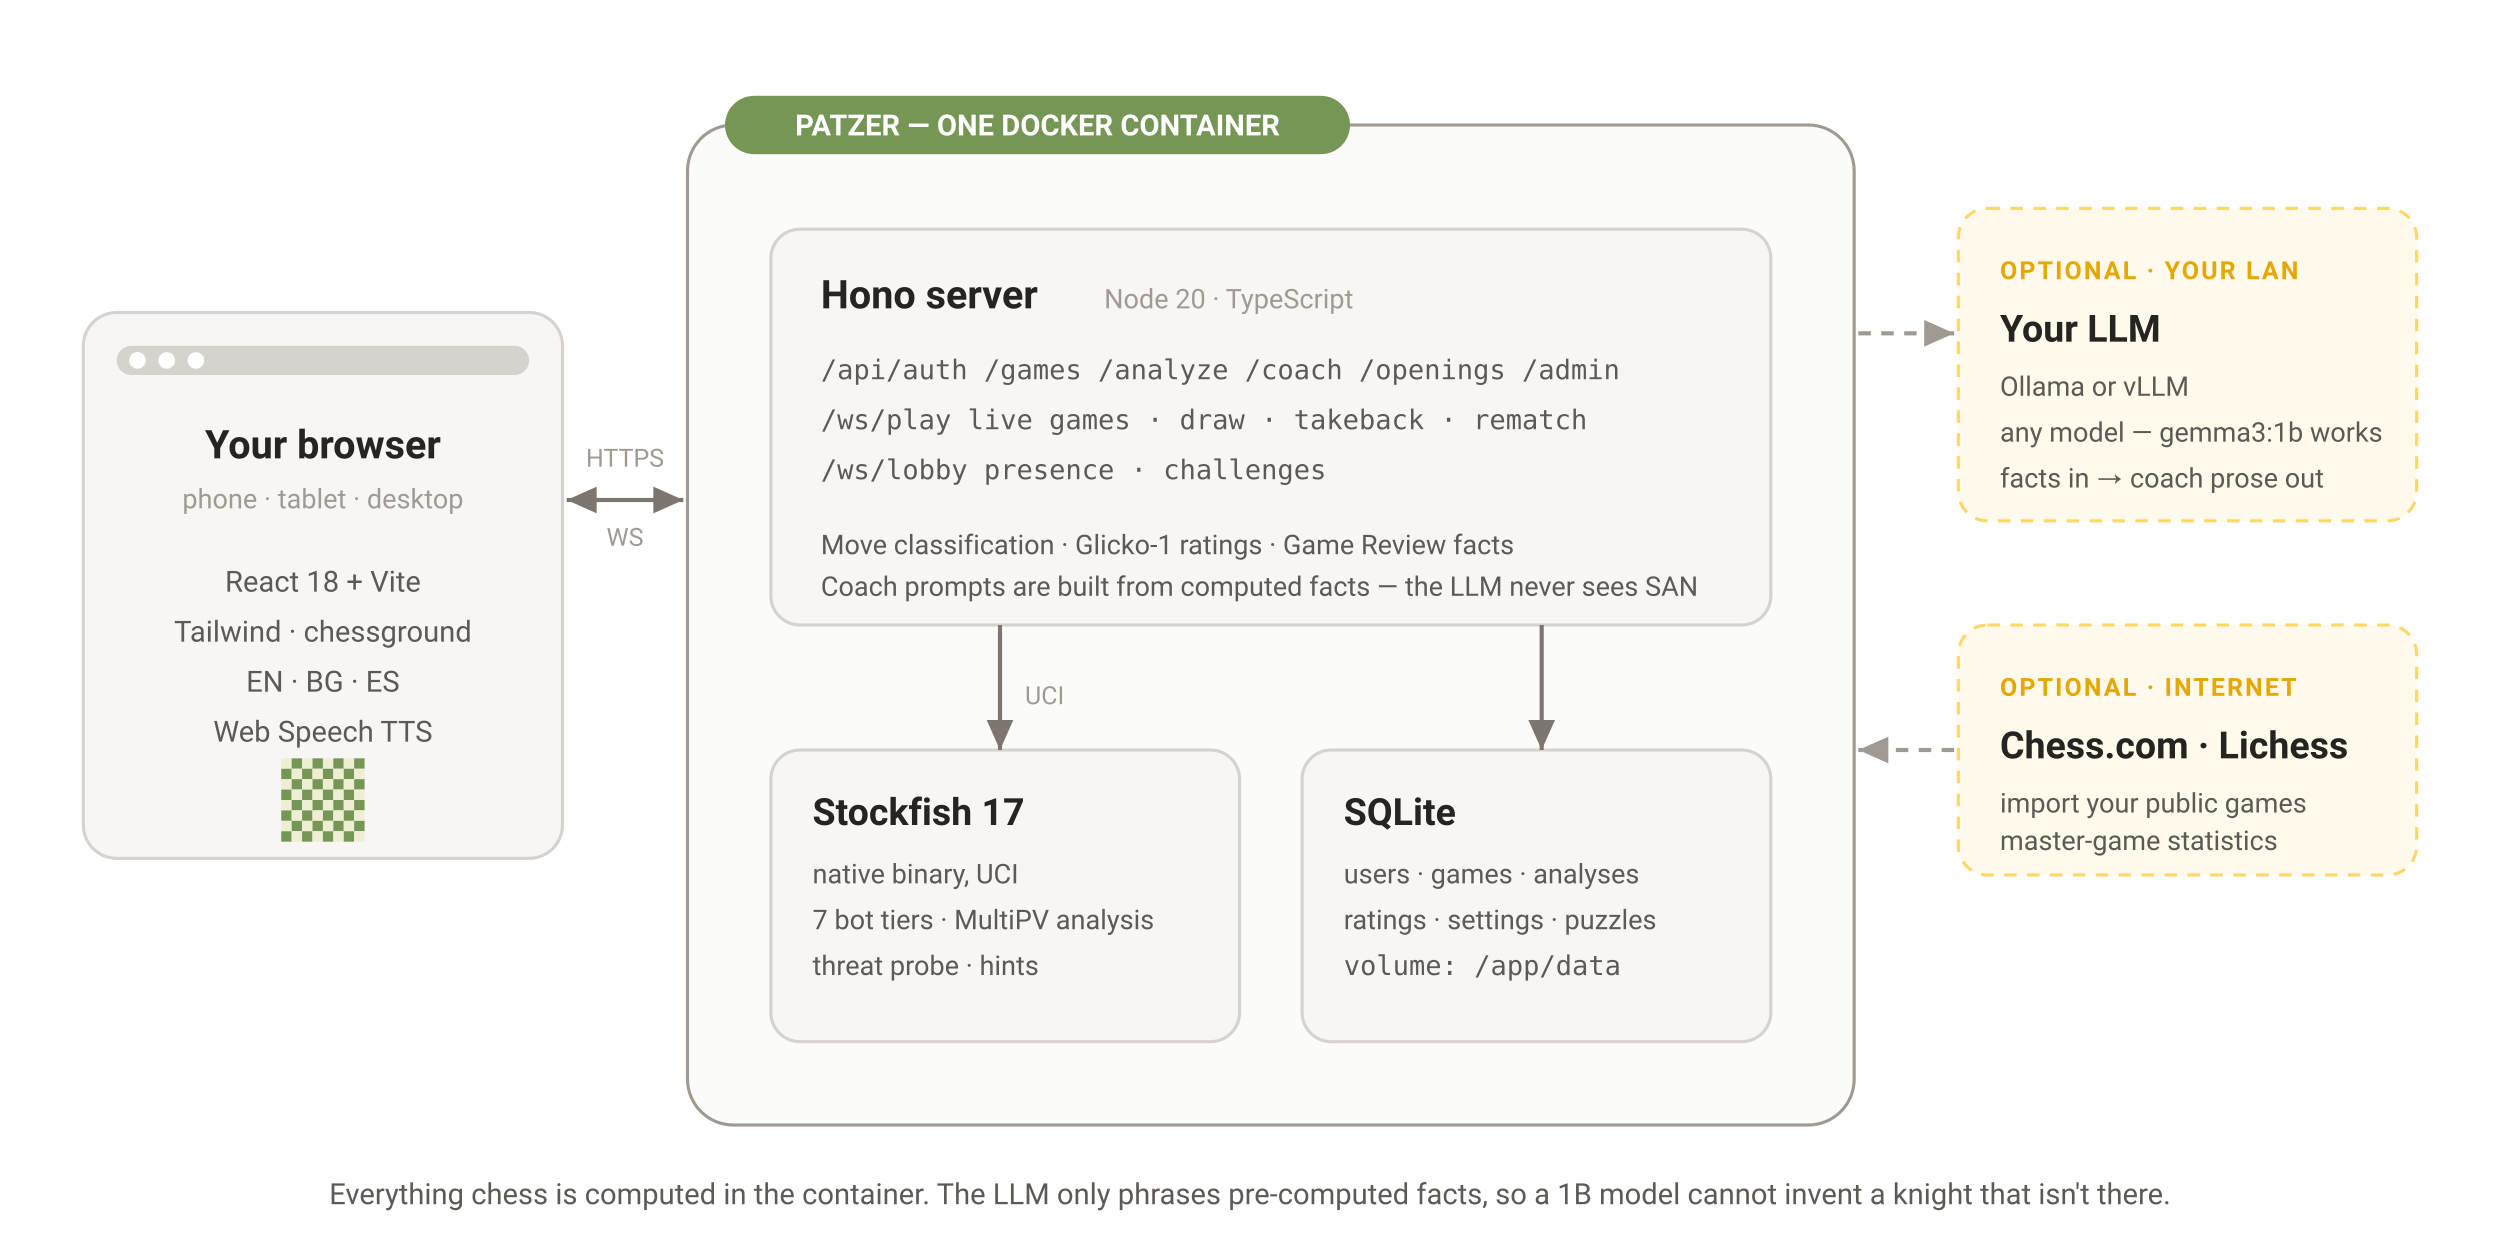
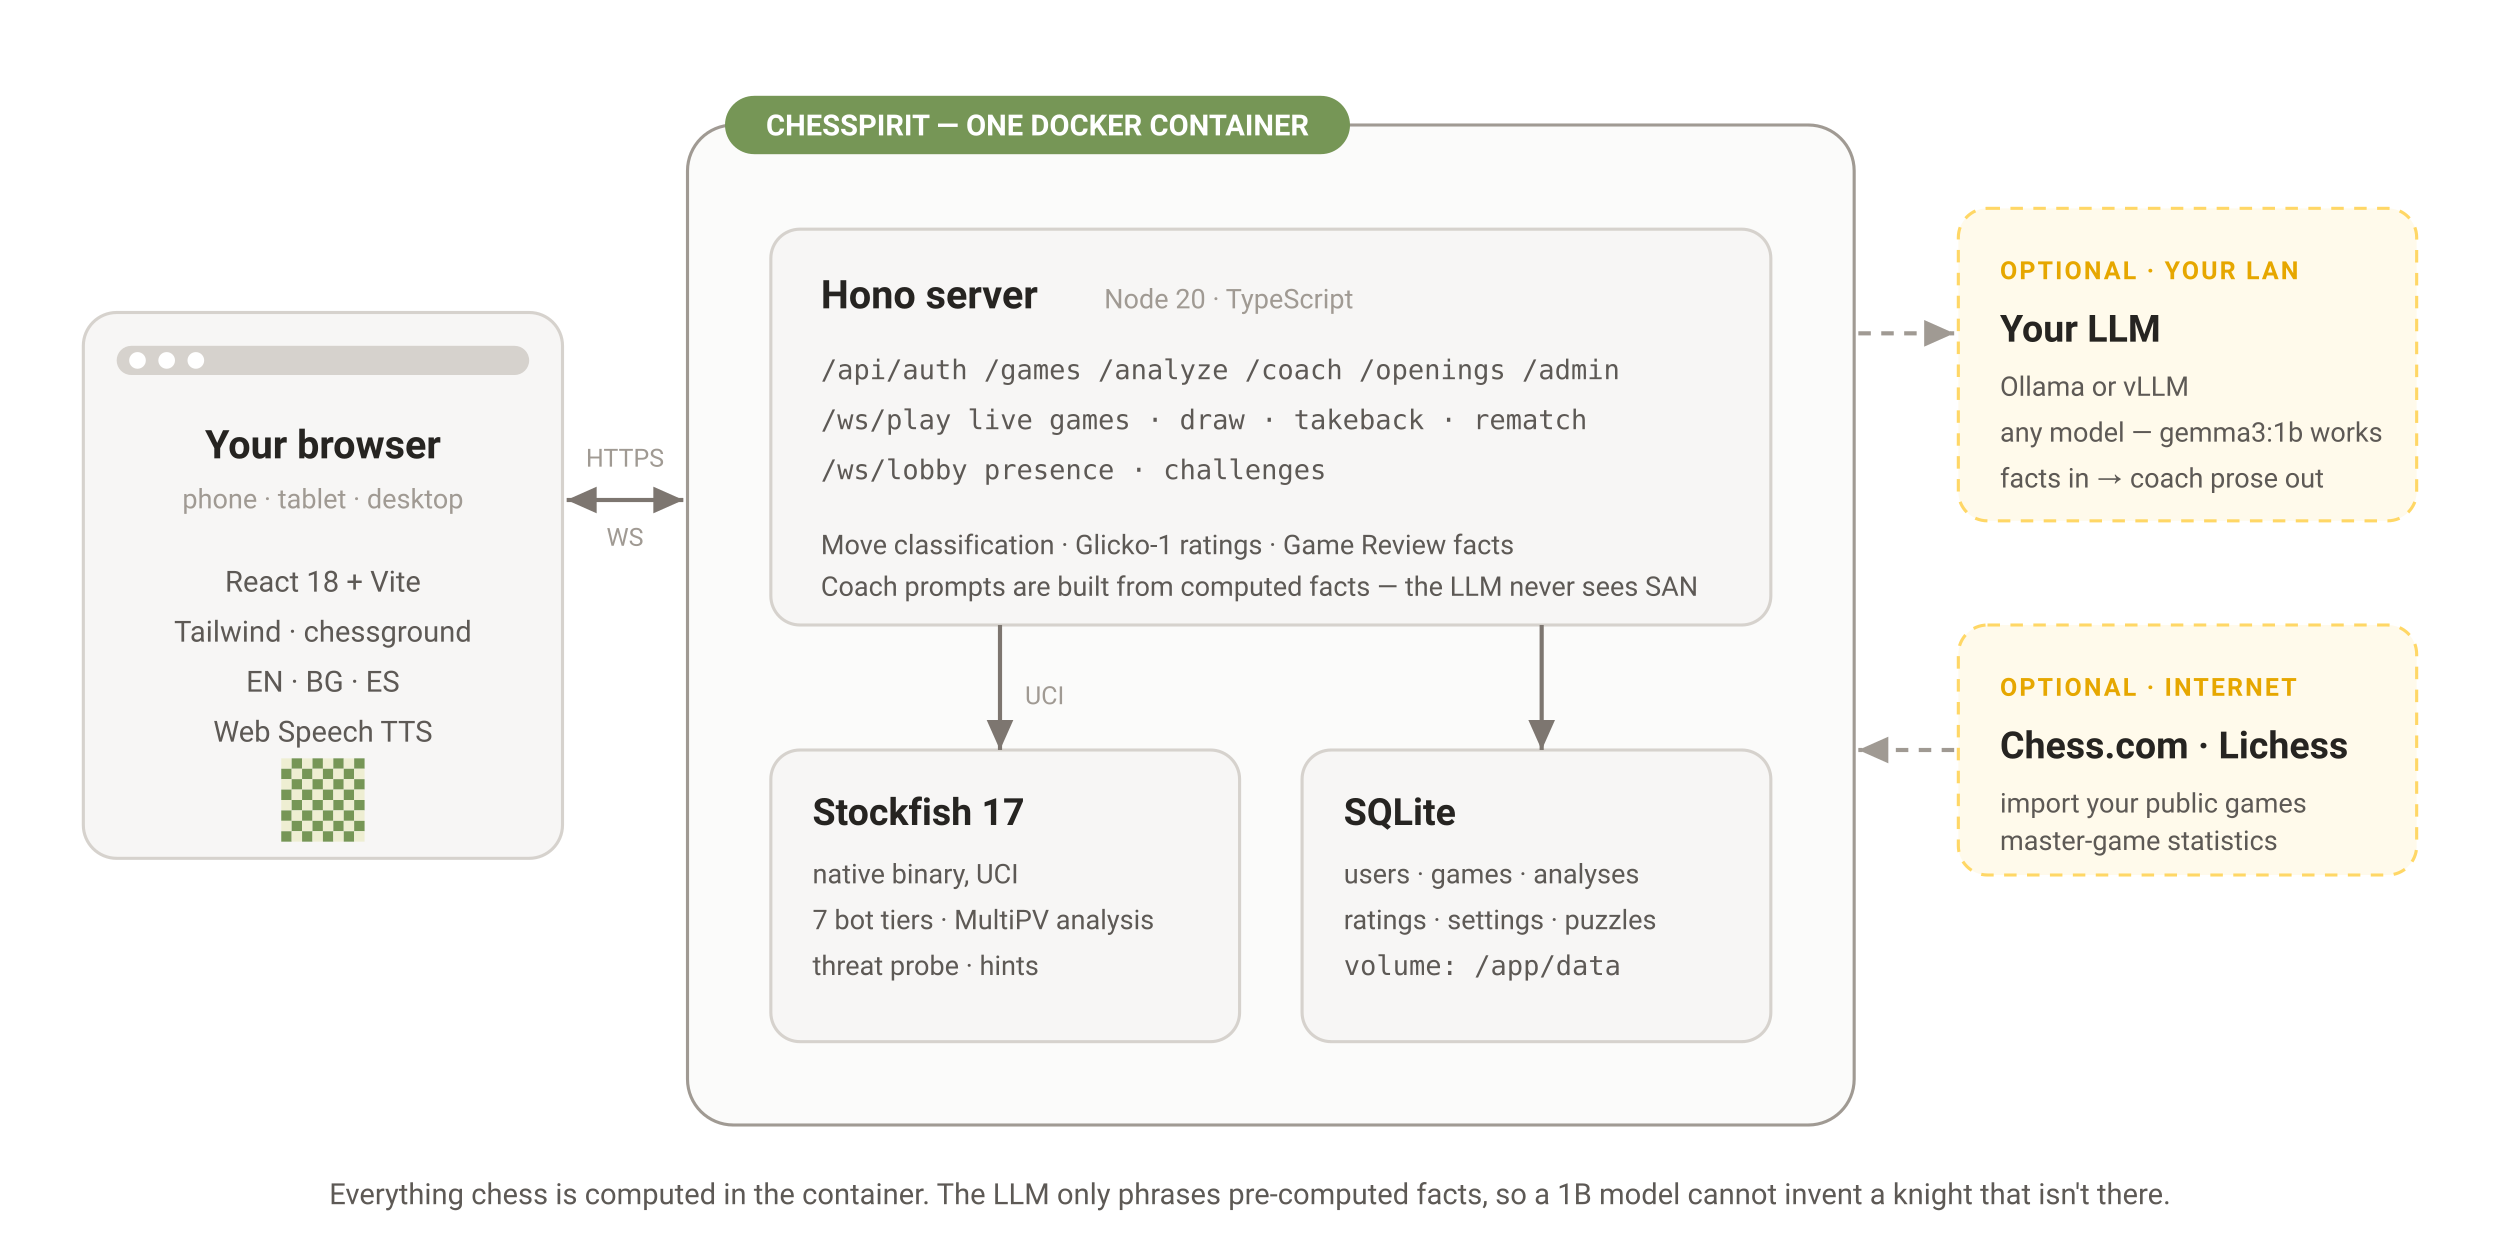
<svg xmlns="http://www.w3.org/2000/svg" width="1200" height="600" viewBox="0 0 1200 600" font-family="-apple-system, 'Segoe UI', Roboto, Helvetica, Arial, sans-serif">
  <defs>
    <marker id="arr" viewBox="0 0 10 10" refX="9" refY="5" markerWidth="8" markerHeight="8" orient="auto-start-reverse">
      <path d="M0,1 L9,5 L0,9 z" fill="#7d7670" />
    </marker>
    <marker id="arrd" viewBox="0 0 10 10" refX="9" refY="5" markerWidth="8" markerHeight="8" orient="auto-start-reverse">
      <path d="M0,1 L9,5 L0,9 z" fill="#a09a93" />
    </marker>
  </defs>
  <rect width="1200" height="600" fill="#ffffff" />
  <g transform="translate(40,150)">
    <rect width="230" height="262" rx="16" fill="#f7f6f5" stroke="#d6d2cd" stroke-width="1.5" />
    <rect x="16" y="16" width="198" height="14" rx="7" fill="#d6d2cd" />
    <circle cx="26" cy="23" r="4" fill="#ffffff" />
    <circle cx="40" cy="23" r="4" fill="#ffffff" />
    <circle cx="54" cy="23" r="4" fill="#ffffff" />
    <text x="115" y="70" text-anchor="middle" font-size="19" font-weight="700" fill="#262421">Your browser</text>
    <text x="115" y="94" text-anchor="middle" font-size="13" fill="#a09a93">phone · tablet · desktop</text>
    <g font-size="14" fill="#5d5955">
      <text x="115" y="134" text-anchor="middle">React 18 + Vite</text>
      <text x="115" y="158" text-anchor="middle">Tailwind · chessground</text>
      <text x="115" y="182" text-anchor="middle">EN · BG · ES</text>
      <text x="115" y="206" text-anchor="middle">Web Speech TTS</text>
    </g>
    <g transform="translate(95,214)">
      <rect x="0" y="0" width="5" height="5" fill="#eeeed2" />
      <rect x="5" y="0" width="5" height="5" fill="#769656" />
      <rect x="10" y="0" width="5" height="5" fill="#eeeed2" />
      <rect x="15" y="0" width="5" height="5" fill="#769656" />
      <rect x="20" y="0" width="5" height="5" fill="#eeeed2" />
      <rect x="25" y="0" width="5" height="5" fill="#769656" />
      <rect x="30" y="0" width="5" height="5" fill="#eeeed2" />
      <rect x="35" y="0" width="5" height="5" fill="#769656" />
      <rect x="0" y="5" width="5" height="5" fill="#769656" />
      <rect x="5" y="5" width="5" height="5" fill="#eeeed2" />
      <rect x="10" y="5" width="5" height="5" fill="#769656" />
      <rect x="15" y="5" width="5" height="5" fill="#eeeed2" />
      <rect x="20" y="5" width="5" height="5" fill="#769656" />
      <rect x="25" y="5" width="5" height="5" fill="#eeeed2" />
      <rect x="30" y="5" width="5" height="5" fill="#769656" />
      <rect x="35" y="5" width="5" height="5" fill="#eeeed2" />
      <rect x="0" y="10" width="5" height="5" fill="#eeeed2" />
      <rect x="5" y="10" width="5" height="5" fill="#769656" />
      <rect x="10" y="10" width="5" height="5" fill="#eeeed2" />
      <rect x="15" y="10" width="5" height="5" fill="#769656" />
      <rect x="20" y="10" width="5" height="5" fill="#eeeed2" />
      <rect x="25" y="10" width="5" height="5" fill="#769656" />
      <rect x="30" y="10" width="5" height="5" fill="#eeeed2" />
      <rect x="35" y="10" width="5" height="5" fill="#769656" />
      <rect x="0" y="15" width="5" height="5" fill="#769656" />
      <rect x="5" y="15" width="5" height="5" fill="#eeeed2" />
      <rect x="10" y="15" width="5" height="5" fill="#769656" />
      <rect x="15" y="15" width="5" height="5" fill="#eeeed2" />
      <rect x="20" y="15" width="5" height="5" fill="#769656" />
      <rect x="25" y="15" width="5" height="5" fill="#eeeed2" />
      <rect x="30" y="15" width="5" height="5" fill="#769656" />
      <rect x="35" y="15" width="5" height="5" fill="#eeeed2" />
      <rect x="0" y="20" width="5" height="5" fill="#eeeed2" />
      <rect x="5" y="20" width="5" height="5" fill="#769656" />
      <rect x="10" y="20" width="5" height="5" fill="#eeeed2" />
      <rect x="15" y="20" width="5" height="5" fill="#769656" />
      <rect x="20" y="20" width="5" height="5" fill="#eeeed2" />
      <rect x="25" y="20" width="5" height="5" fill="#769656" />
      <rect x="30" y="20" width="5" height="5" fill="#eeeed2" />
      <rect x="35" y="20" width="5" height="5" fill="#769656" />
      <rect x="0" y="25" width="5" height="5" fill="#769656" />
      <rect x="5" y="25" width="5" height="5" fill="#eeeed2" />
      <rect x="10" y="25" width="5" height="5" fill="#769656" />
      <rect x="15" y="25" width="5" height="5" fill="#eeeed2" />
      <rect x="20" y="25" width="5" height="5" fill="#769656" />
      <rect x="25" y="25" width="5" height="5" fill="#eeeed2" />
      <rect x="30" y="25" width="5" height="5" fill="#769656" />
      <rect x="35" y="25" width="5" height="5" fill="#eeeed2" />
      <rect x="0" y="30" width="5" height="5" fill="#eeeed2" />
      <rect x="5" y="30" width="5" height="5" fill="#769656" />
      <rect x="10" y="30" width="5" height="5" fill="#eeeed2" />
      <rect x="15" y="30" width="5" height="5" fill="#769656" />
      <rect x="20" y="30" width="5" height="5" fill="#eeeed2" />
      <rect x="25" y="30" width="5" height="5" fill="#769656" />
      <rect x="30" y="30" width="5" height="5" fill="#eeeed2" />
      <rect x="35" y="30" width="5" height="5" fill="#769656" />
      <rect x="0" y="35" width="5" height="5" fill="#769656" />
      <rect x="5" y="35" width="5" height="5" fill="#eeeed2" />
      <rect x="10" y="35" width="5" height="5" fill="#769656" />
      <rect x="15" y="35" width="5" height="5" fill="#eeeed2" />
      <rect x="20" y="35" width="5" height="5" fill="#769656" />
      <rect x="25" y="35" width="5" height="5" fill="#eeeed2" />
      <rect x="30" y="35" width="5" height="5" fill="#769656" />
      <rect x="35" y="35" width="5" height="5" fill="#eeeed2" />
    </g>
  </g>
  <g transform="translate(330,60)">
    <rect width="560" height="480" rx="22" fill="#fbfbfa" stroke="#a09a93" stroke-width="1.5" stroke-dasharray="0" />
    <rect x="18" y="-14" width="300" height="28" rx="14" fill="#769656" />
-     <text x="168" y="5" text-anchor="middle" font-size="14" font-weight="700" fill="#ffffff">PATZER — ONE DOCKER CONTAINER</text>
+     <text x="168" y="5" text-anchor="middle" font-size="14" font-weight="700" fill="#ffffff">CHESSPIRIT — ONE DOCKER CONTAINER</text>
    <g transform="translate(40,50)">
      <rect width="480" height="190" rx="14" fill="#f7f6f5" stroke="#d6d2cd" stroke-width="1.5" />
      <text x="24" y="38" font-size="19" font-weight="700" fill="#262421">Hono server</text>
      <text x="160" y="38" font-size="13" fill="#a09a93">Node 20 · TypeScript</text>
      <g font-family="ui-monospace, SFMono-Regular, Menlo, Consolas, monospace" font-size="13" fill="#5d5955">
        <text x="24" y="72">/api/auth  /games  /analyze  /coach  /openings  /admin</text>
        <text x="24" y="96">/ws/play    live games · draw · takeback · rematch</text>
        <text x="24" y="120">/ws/lobby   presence · challenges</text>
      </g>
      <g font-size="13" fill="#5d5955">
        <text x="24" y="156">Move classification · Glicko-1 ratings · Game Review facts</text>
        <text x="24" y="176">Coach prompts are built from computed facts — the LLM never sees SAN</text>
      </g>
    </g>
    <g transform="translate(40,300)">
      <rect width="225" height="140" rx="14" fill="#f7f6f5" stroke="#d6d2cd" stroke-width="1.5" />
      <text x="20" y="36" font-size="18" font-weight="700" fill="#262421">Stockfish 17</text>
      <g font-size="13" fill="#5d5955">
        <text x="20" y="64">native binary, UCI</text>
        <text x="20" y="86">7 bot tiers · MultiPV analysis</text>
        <text x="20" y="108">threat probe · hints</text>
      </g>
    </g>
    <g transform="translate(295,300)">
      <rect width="225" height="140" rx="14" fill="#f7f6f5" stroke="#d6d2cd" stroke-width="1.5" />
      <text x="20" y="36" font-size="18" font-weight="700" fill="#262421">SQLite</text>
      <g font-size="13" fill="#5d5955">
        <text x="20" y="64">users · games · analyses</text>
        <text x="20" y="86">ratings · settings · puzzles</text>
        <text x="20" y="108" font-family="ui-monospace, SFMono-Regular, Menlo, Consolas, monospace">volume: /app/data</text>
      </g>
    </g>
    <path d="M150,240 L150,300" stroke="#7d7670" stroke-width="2" marker-end="url(#arr)" />
    <text x="162" y="278" font-size="12" fill="#a09a93">UCI</text>
    <path d="M410,240 L410,300" stroke="#7d7670" stroke-width="2" marker-end="url(#arr)" />
  </g>
  <path d="M272,240 L328,240" stroke="#7d7670" stroke-width="2" marker-start="url(#arr)" marker-end="url(#arr)" />
  <text x="300" y="224" text-anchor="middle" font-size="12" fill="#a09a93">HTTPS</text>
  <text x="300" y="262" text-anchor="middle" font-size="12" fill="#a09a93">WS</text>
  <g transform="translate(940,100)">
    <rect width="220" height="150" rx="14" fill="#fffaeb" stroke="#ffd766" stroke-width="1.5" stroke-dasharray="6 5" />
    <text x="20" y="34" font-size="12" font-weight="700" letter-spacing="1" fill="#e6a700">OPTIONAL · YOUR LAN</text>
    <text x="20" y="64" font-size="18" font-weight="700" fill="#262421">Your LLM</text>
    <g font-size="13" fill="#5d5955">
      <text x="20" y="90">Ollama or vLLM</text>
      <text x="20" y="112">any model — gemma3:1b works</text>
      <text x="20" y="134">facts in → coach prose out</text>
    </g>
  </g>
  <path d="M892,160 L938,160" stroke="#a09a93" stroke-width="2" stroke-dasharray="6 5" marker-end="url(#arrd)" />
  <g transform="translate(940,300)">
    <rect width="220" height="120" rx="14" fill="#fffaeb" stroke="#ffd766" stroke-width="1.5" stroke-dasharray="6 5" />
    <text x="20" y="34" font-size="12" font-weight="700" letter-spacing="1" fill="#e6a700">OPTIONAL · INTERNET</text>
    <text x="20" y="64" font-size="18" font-weight="700" fill="#262421">Chess.com · Lichess</text>
    <g font-size="13" fill="#5d5955">
      <text x="20" y="90">import your public games</text>
      <text x="20" y="108">master-game statistics</text>
    </g>
  </g>
  <path d="M938,360 L892,360" stroke="#a09a93" stroke-width="2" stroke-dasharray="6 5" marker-end="url(#arrd)" />
  <text x="600" y="578" text-anchor="middle" font-size="14" fill="#5d5955">Everything chess is computed in the container. The LLM only phrases pre-computed facts, so a 1B model cannot invent a knight that isn't there.</text>
</svg>
